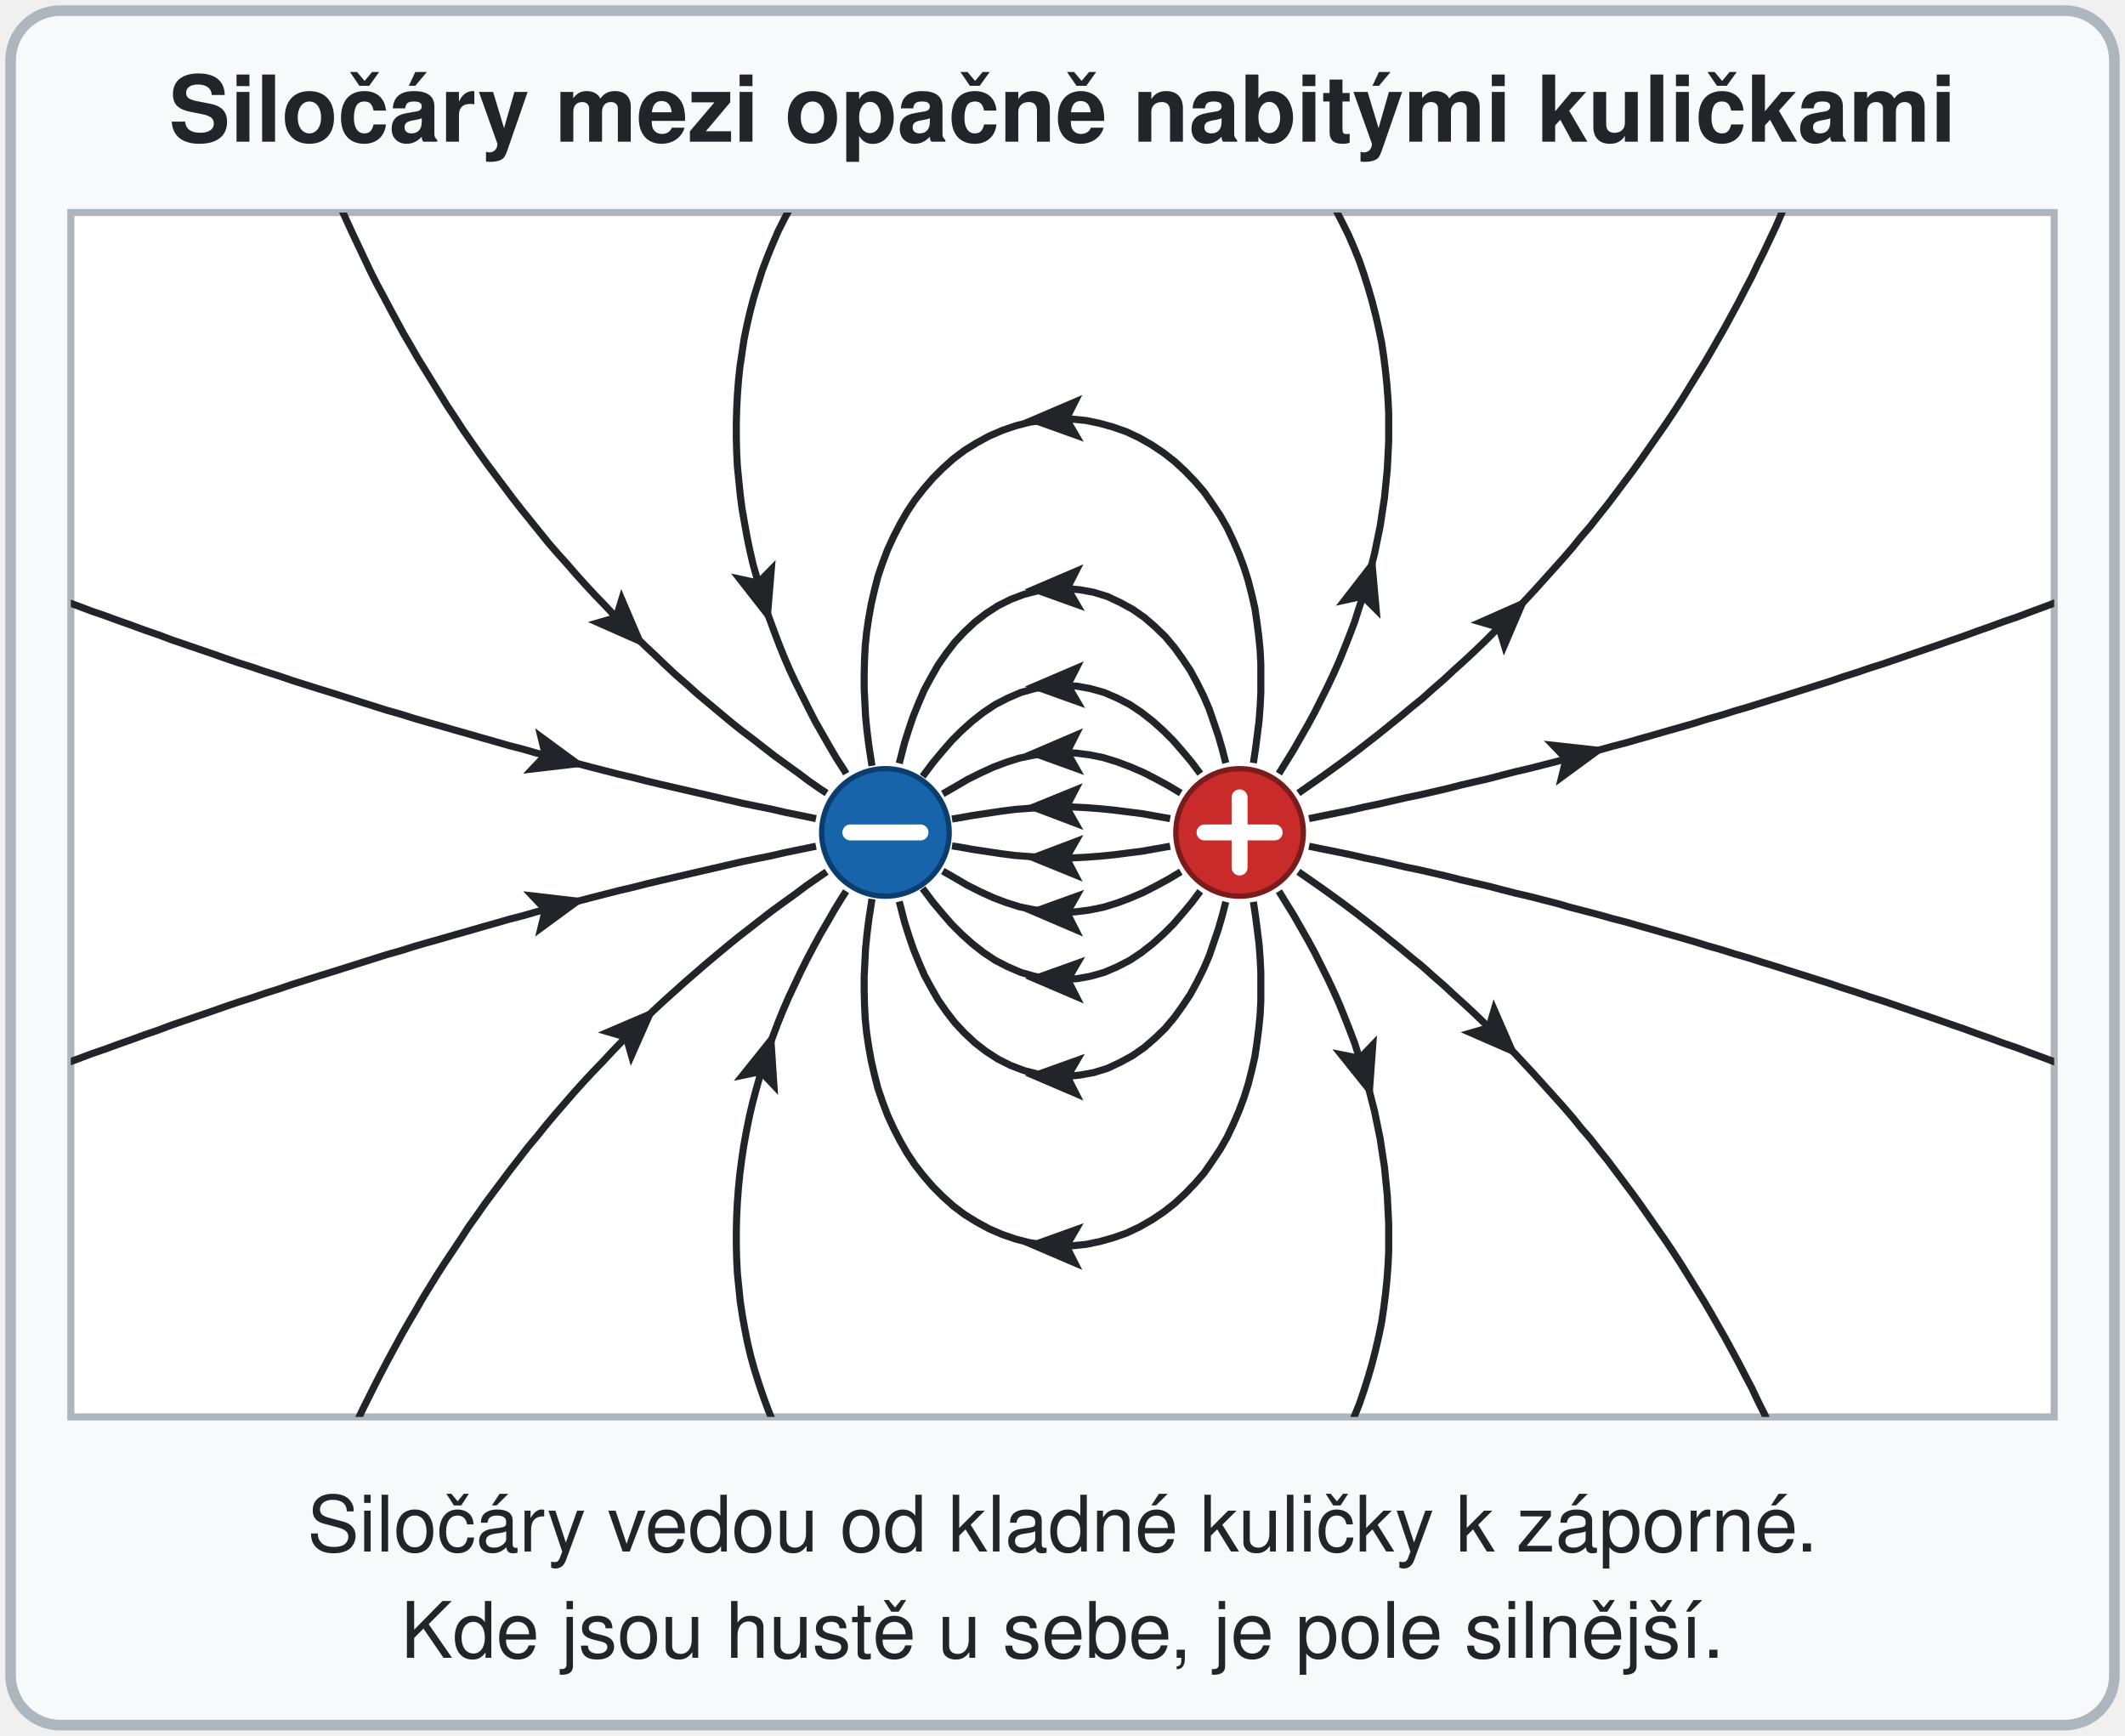
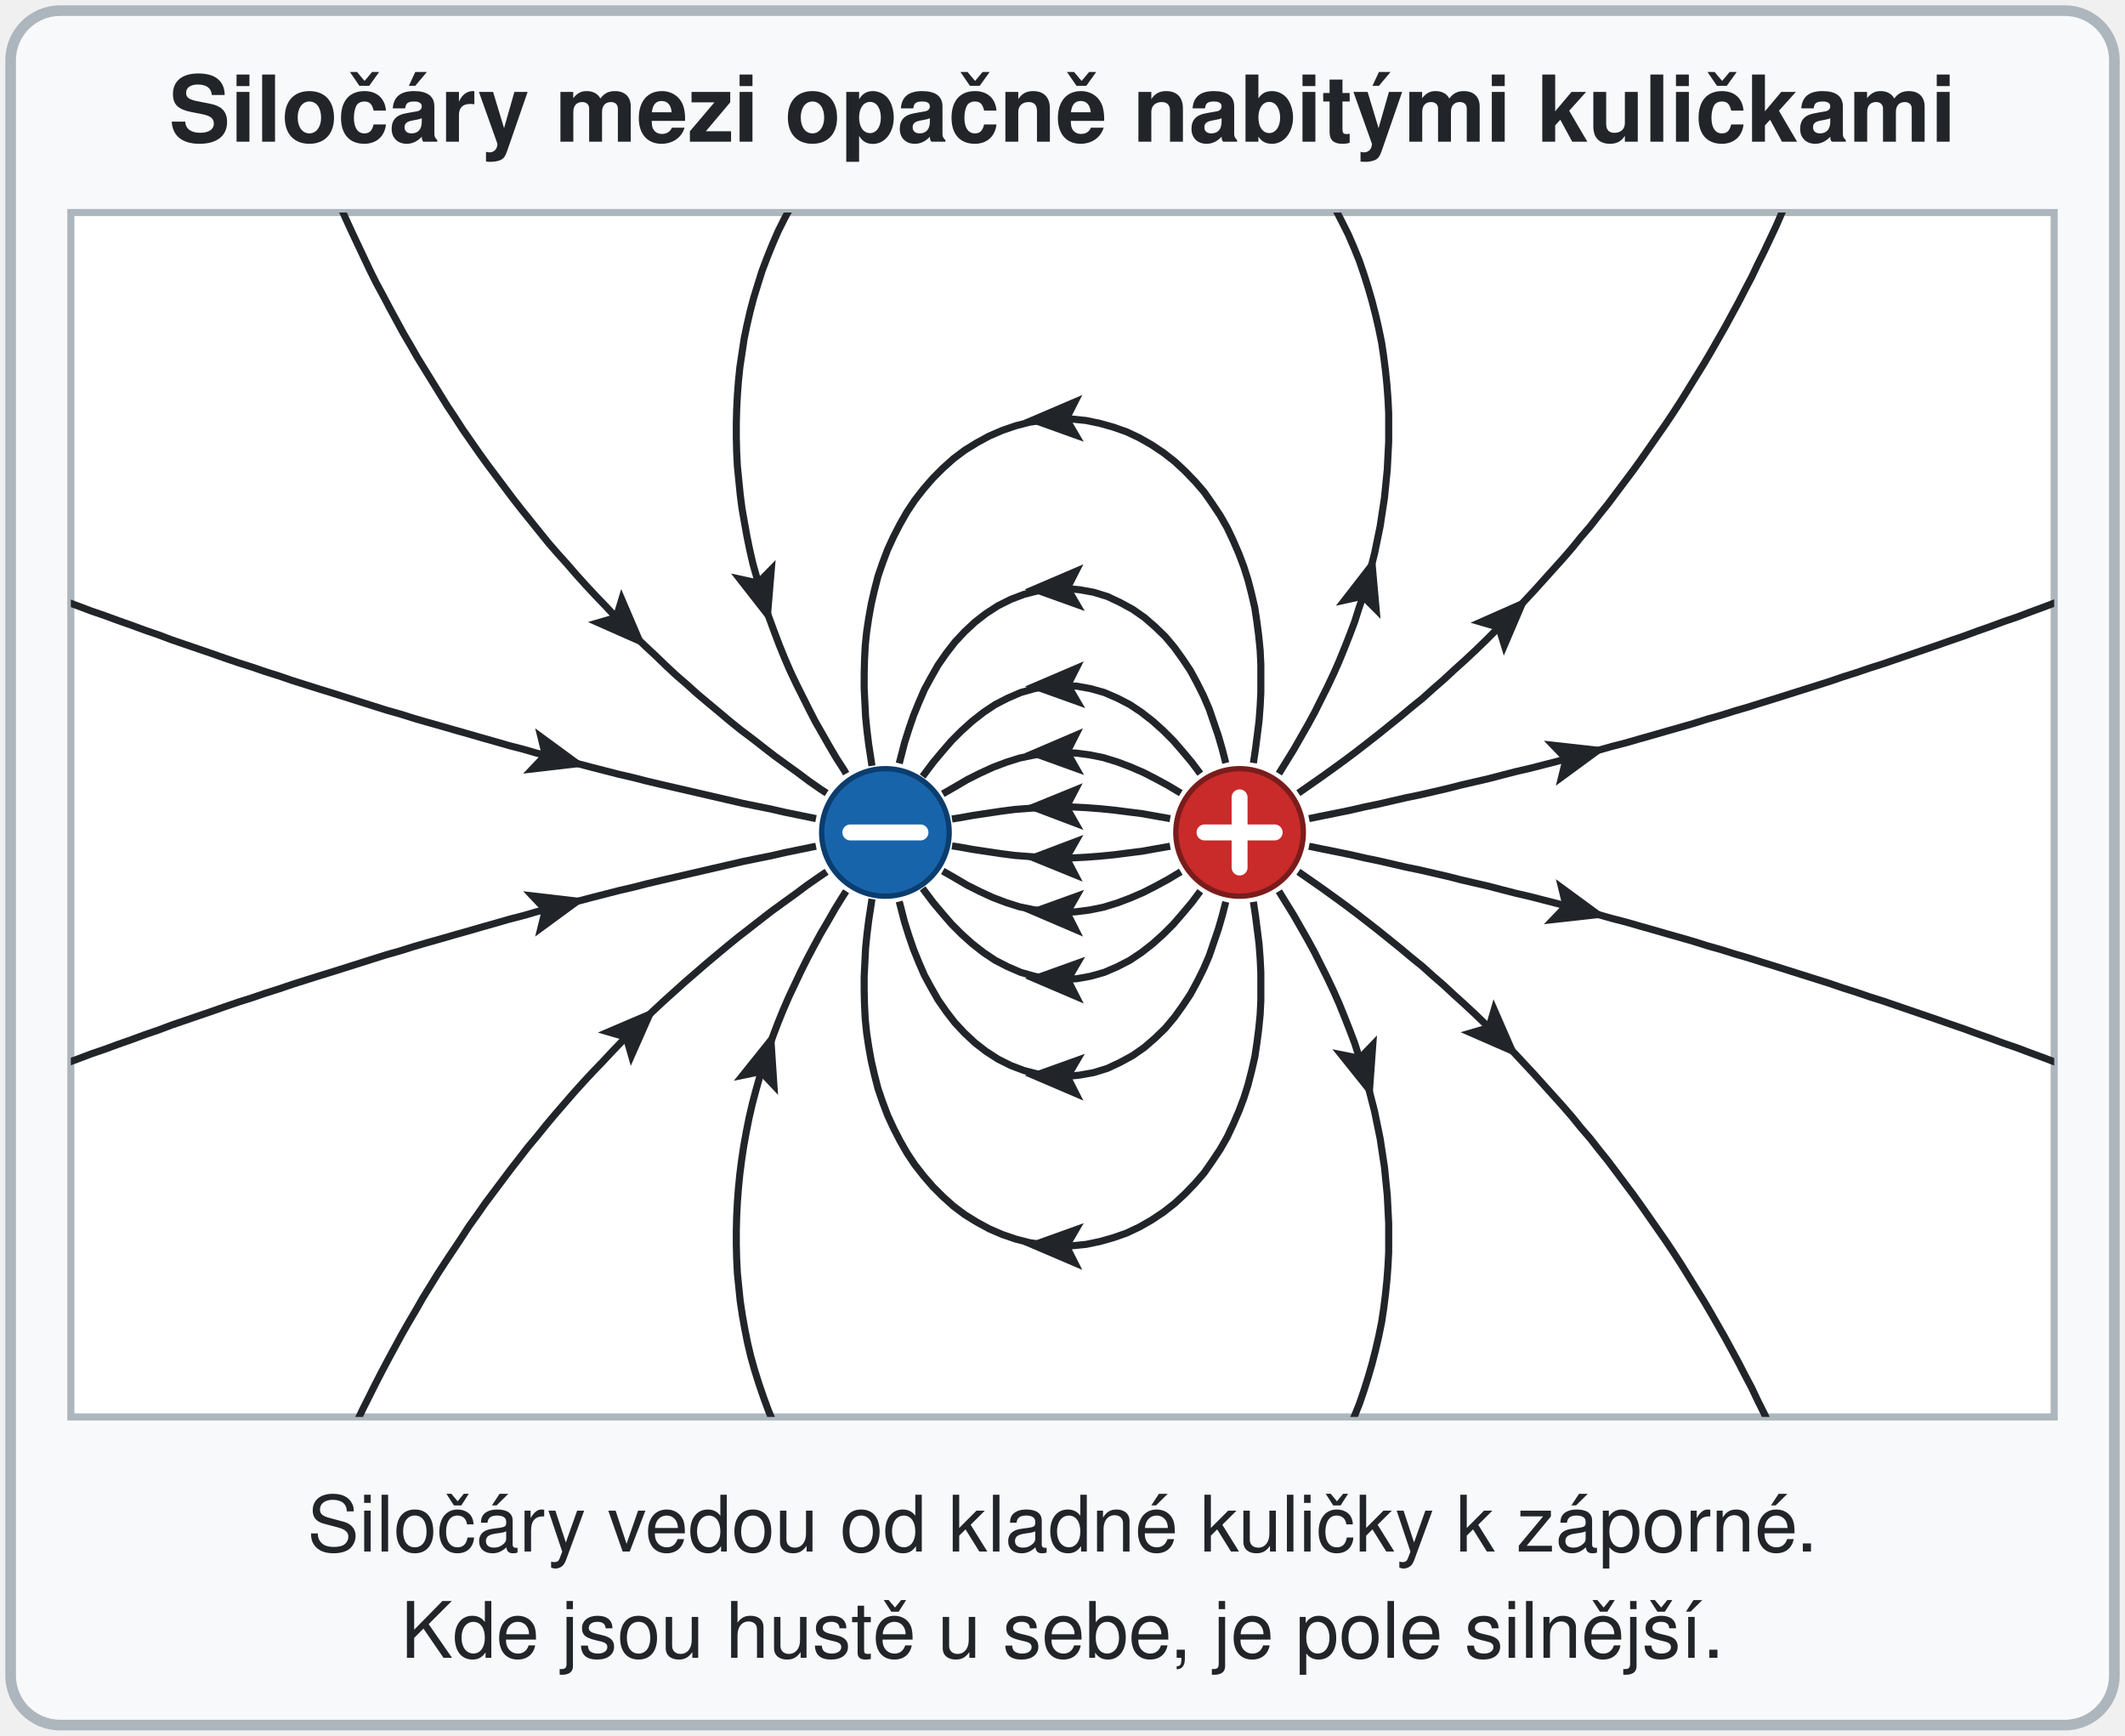
<svg xmlns="http://www.w3.org/2000/svg" viewBox="0 0 600 490" font-family="'Segoe UI', Helvetica, Arial, sans-serif" role="img" aria-label="Záporně nabitá kulička vlevo a kladně nabitá kulička vpravo. Siločáry vycházejí z kladné kuličky, zakřivují se a vedou do záporné kuličky. Mezi kuličkami a těsně u nich jsou siločáry nejhustší, daleko od nich řídnou. Šipky ukazují směr siločar od + k −.">
  <defs>
    <clipPath id="kd">
      <rect x="20" y="60" width="560" height="340" />
    </clipPath>
  </defs>
  <rect x="3" y="3" width="594" height="484" rx="14" fill="#f8f9fa" />
  <text x="300" y="40" font-size="26" fill="#212529" font-weight="bold" text-anchor="middle">Siločáry mezi opačně nabitými kuličkami</text>
  <rect x="20" y="60" width="560" height="340" fill="#fff" stroke="#adb5bd" stroke-width="2" />
  <g clip-path="url(#kd)">
    <path d="M369.6 238.9L373.5 239.7L377.5 240.5L381.4 241.3L385.3 242.2L389.2 243L393.1 243.9L397 244.8L400.9 245.6L404.8 246.5L408.7 247.4L412.6 248.4L416.5 249.3L420.4 250.2L424.2 251.2L428.1 252.2L432 253.1L435.9 254.1L439.8 255.1L443.6 256.2L447.5 257.2L451.3 258.2L455.2 259.3L459.1 260.3L462.9 261.4L466.8 262.5L470.6 263.6L474.5 264.7L478.3 265.8L482.1 267L486 268.1L489.8 269.3L493.6 270.4L497.4 271.6L501.3 272.8L505.1 274L508.9 275.2L512.7 276.4L516.5 277.6L520.3 278.9L524.1 280.1L527.9 281.4L531.7 282.6L535.5 283.9L539.3 285.2L543.1 286.5L546.9 287.8L550.6 289.1L554.4 290.4L558.2 291.8L561.9 293.1L565.7 294.5L569.5 295.8L573.2 297.2L577 298.6L580.7 300L584.5 301.4L585.4 301.7" fill="none" stroke="#212529" stroke-width="2" />
    <path d="M14.6 301.7L18.3 300.3L22.1 298.9L25.8 297.5L29.6 296.2L33.4 294.8L37.1 293.5L40.9 292.1L44.7 290.8L48.4 289.4L52.2 288.1L56 286.8L59.8 285.5L63.5 284.2L67.3 282.9L71.1 281.7L74.9 280.4L78.7 279.2L82.5 277.9L86.3 276.7L90.1 275.5L94 274.3L97.8 273.1L101.6 271.9L105.4 270.7L109.2 269.5L113.1 268.4L116.9 267.2L120.7 266.1L124.6 265L128.4 263.9L132.3 262.8L136.1 261.7L140 260.6L143.8 259.5L147.7 258.5L151.5 257.4L155.4 256.4L159.3 255.4L163.2 254.4L167 253.4L170.9 252.4L174.8 251.4L178.7 250.5L182.6 249.5L186.4 248.6L190.3 247.7L194.2 246.8L198.1 245.9L202 245L205.9 244.1L209.8 243.2L213.7 242.4L217.7 241.6L221.6 240.7L225.5 239.9L229.4 239.1L230.4 238.9" fill="none" stroke="#212529" stroke-width="2" />
    <path d="M366.6 246.1L369.9 248.4L373.2 250.7L376.4 253L379.7 255.4L382.9 257.8L386 260.2L389.2 262.7L392.3 265.2L395.4 267.7L398.5 270.3L401.6 272.8L404.6 275.5L407.6 278.1L410.5 280.8L413.5 283.5L416.4 286.2L419.3 289L422.1 291.8L425 294.6L427.8 297.5L430.5 300.4L433.2 303.3L435.9 306.3L438.6 309.3L441.3 312.3L443.9 315.3L446.4 318.4L449 321.4L451.5 324.6L454 327.7L456.4 330.9L458.8 334.1L461.2 337.3L463.5 340.5L465.8 343.8L468.1 347.1L470.4 350.4L472.6 353.7L474.8 357.1L476.9 360.5L479 363.9L481.1 367.3L483.1 370.7L485.1 374.2L487.1 377.7L489 381.2L490.9 384.7L492.7 388.2L494.6 391.8L496.3 395.4L498.1 399L499.8 402.6L501.1 405.3" fill="none" stroke="#212529" stroke-width="2" />
    <path d="M98.9 405.3L100.6 401.7L102.3 398.1L104.1 394.5L105.9 390.9L107.7 387.4L109.6 383.8L111.5 380.3L113.4 376.8L115.4 373.3L117.4 369.9L119.4 366.4L121.5 363L123.6 359.6L125.8 356.2L128 352.9L130.2 349.6L132.4 346.2L134.7 343L137 339.7L139.4 336.5L141.8 333.3L144.2 330.1L146.7 326.9L149.1 323.8L151.7 320.7L154.2 317.6L156.8 314.5L159.4 311.5L162 308.5L164.7 305.5L167.4 302.6L170.2 299.7L172.9 296.8L175.7 293.9L178.6 291.1L181.4 288.3L184.3 285.5L187.2 282.8L190.2 280.1L193.2 277.4L196.2 274.8L199.2 272.2L202.3 269.6L205.3 267.1L208.5 264.5L211.6 262.1L214.8 259.6L217.9 257.2L221.2 254.8L224.4 252.5L227.6 250.1L230.9 247.8L233.4 246.1" fill="none" stroke="#212529" stroke-width="2" />
    <path d="M361.1 251.6L363.2 255L365.3 258.4L367.3 261.9L369.3 265.4L371.2 268.9L373 272.5L374.8 276.1L376.5 279.7L378.1 283.3L379.6 287L381.1 290.8L382.5 294.5L383.7 298.3L385 302.1L386.1 305.9L387.1 309.8L388.1 313.7L388.9 317.6L389.7 321.5L390.3 325.5L390.9 329.4L391.3 333.4L391.7 337.4L391.9 341.4L392.1 345.4L392.1 349.4L392.1 353.4L391.9 357.4L391.6 361.4L391.2 365.3L390.7 369.3L390.1 373.3L389.3 377.2L388.4 381.1L387.4 385L386.3 388.8L385.1 392.6L383.8 396.4L382.3 400.1L380.7 403.8L379.8 405.6" fill="none" stroke="#212529" stroke-width="2" />
    <path d="M220.2 405.6L218.5 401.9L217 398.3L215.6 394.5L214.3 390.7L213.1 386.9L212 383L211.1 379.2L210.3 375.2L209.6 371.3L209 367.3L208.6 363.4L208.2 359.4L208 355.4L207.9 351.4L207.9 347.4L208 343.4L208.2 339.4L208.5 335.4L208.9 331.4L209.4 327.5L210 323.5L210.7 319.6L211.5 315.6L212.4 311.7L213.4 307.9L214.5 304L215.6 300.2L216.9 296.4L218.2 292.6L219.6 288.9L221.1 285.2L222.7 281.5L224.4 277.9L226.1 274.3L227.9 270.7L229.8 267.1L231.7 263.6L233.7 260.2L235.7 256.7L237.8 253.3L238.9 251.6" fill="none" stroke="#212529" stroke-width="2" />
    <path d="M353.9 254.6L354.5 258.6L355 262.5L355.5 266.5L355.8 270.5L356 274.5L356 278.5L356 282.5L355.8 286.5L355.4 290.5L354.9 294.4L354.3 298.4L353.4 302.3L352.4 306.2L351.2 310L349.8 313.7L348.2 317.4L346.5 321L344.5 324.5L342.3 327.8L340 331.1L337.4 334.1L334.6 337L331.7 339.7L328.5 342.2L325.2 344.4L321.7 346.4L318.1 348.1L314.4 349.4L310.5 350.5L306.6 351.3L302.6 351.7L298.6 351.7L294.6 351.4L290.7 350.8L286.8 349.8L283 348.5L279.3 346.9L275.8 345L272.4 342.9L269.2 340.5L266.2 337.8L263.4 335L260.8 332L258.3 328.8L256.1 325.5L254.1 322L252.3 318.5L250.6 314.8L249.2 311.1L247.9 307.3L246.9 303.4L246 299.5L245.3 295.6L244.7 291.6L244.3 287.7L244.1 283.7L244 279.7L244 275.7L244.2 271.7L244.4 267.7L244.8 263.7L245.3 259.7L245.9 255.8L246.2 253.8" fill="none" stroke="#212529" stroke-width="2" />
    <path d="M346.1 254.6L345.1 258.5L344 262.3L342.7 266.1L341.4 269.9L339.8 273.6L338 277.2L336.1 280.7L333.9 284L331.6 287.2L329 290.3L326.1 293.1L323.1 295.7L319.8 298L316.3 299.9L312.7 301.6L308.8 302.8L304.9 303.5L300.9 303.9L296.9 303.8L293 303.2L289.1 302.2L285.4 300.8L281.8 299L278.4 296.8L275.3 294.4L272.3 291.6L269.6 288.7L267.2 285.6L264.9 282.3L262.9 278.8L261 275.3L259.4 271.6L257.9 267.9L256.6 264.1L255.4 260.3L254.4 256.4L253.9 254.5" fill="none" stroke="#212529" stroke-width="2" />
    <path d="M338.9 251.6L336.5 254.8L333.9 257.9L331.3 260.9L328.5 263.7L325.5 266.4L322.3 268.9L319 271.1L315.5 272.9L311.8 274.5L307.9 275.6L304 276.3L300 276.5L296 276.3L292.1 275.6L288.2 274.5L284.5 272.9L281 271.1L277.7 268.9L274.5 266.4L271.5 263.7L268.7 260.9L266.1 257.9L263.5 254.8L261.1 251.6L260.5 250.8" fill="none" stroke="#212529" stroke-width="2" />
    <path d="M333.4 246.1L329.9 248.2L326.4 250.1L322.9 251.9L319.2 253.5L315.5 254.9L311.6 256.1L307.7 256.9L303.8 257.4L299.8 257.6L295.8 257.4L291.8 256.8L287.9 256L284.1 254.8L280.4 253.4L276.7 251.7L273.1 249.9L269.7 247.9L266.2 245.9" fill="none" stroke="#212529" stroke-width="2" />
    <path d="M330.4 238.9L326.4 239.6L322.5 240.3L318.5 240.8L314.6 241.3L310.6 241.7L306.6 242L302.6 242.2L298.6 242.2L294.6 242.1L290.6 241.8L286.6 241.5L282.7 241L278.7 240.4L274.7 239.8L270.8 239.1L268.8 238.8" fill="none" stroke="#212529" stroke-width="2" />
    <path d="M330.4 231.1L326.4 230.4L322.5 229.7L318.5 229.2L314.6 228.7L310.6 228.3L306.6 228L302.6 227.8L298.6 227.8L294.6 227.9L290.6 228.2L286.6 228.5L282.7 229L278.7 229.6L274.7 230.2L270.8 230.9L268.8 231.2" fill="none" stroke="#212529" stroke-width="2" />
    <path d="M333.4 223.9L329.9 221.8L326.4 219.9L322.9 218.1L319.2 216.5L315.5 215.1L311.6 213.9L307.7 213.1L303.8 212.6L299.8 212.4L295.8 212.6L291.8 213.2L287.9 214L284.1 215.2L280.4 216.6L276.7 218.3L273.1 220.1L269.7 222.1L266.2 224.1" fill="none" stroke="#212529" stroke-width="2" />
    <path d="M338.9 218.4L336.5 215.2L333.9 212.1L331.3 209.1L328.5 206.3L325.5 203.6L322.3 201.1L319 198.9L315.5 197.1L311.8 195.5L307.9 194.4L304 193.7L300 193.5L296 193.7L292.1 194.4L288.2 195.5L284.5 197.1L281 198.9L277.7 201.1L274.5 203.6L271.5 206.3L268.7 209.1L266.1 212.1L263.5 215.2L261.1 218.4L260.5 219.2" fill="none" stroke="#212529" stroke-width="2" />
    <path d="M346.1 215.4L345.1 211.5L344 207.7L342.7 203.9L341.4 200.1L339.8 196.4L338 192.8L336.1 189.3L333.9 186L331.6 182.8L329 179.7L326.1 176.9L323.1 174.3L319.8 172L316.3 170.1L312.7 168.4L308.8 167.2L304.9 166.5L300.9 166.1L296.9 166.2L293 166.8L289.1 167.8L285.4 169.2L281.8 171L278.4 173.2L275.3 175.6L272.3 178.4L269.6 181.3L267.2 184.4L264.9 187.7L262.9 191.2L261 194.7L259.4 198.4L257.9 202.1L256.6 205.9L255.4 209.7L254.4 213.6L253.9 215.5" fill="none" stroke="#212529" stroke-width="2" />
    <path d="M353.9 215.4L354.5 211.4L355 207.5L355.5 203.5L355.8 199.5L356 195.5L356 191.5L356 187.5L355.8 183.5L355.4 179.5L354.9 175.6L354.3 171.6L353.4 167.7L352.4 163.8L351.2 160L349.8 156.3L348.2 152.6L346.5 149L344.5 145.5L342.3 142.2L340 138.9L337.4 135.9L334.6 133L331.7 130.3L328.5 127.8L325.2 125.6L321.7 123.6L318.1 121.9L314.4 120.6L310.5 119.5L306.6 118.7L302.6 118.3L298.6 118.3L294.6 118.6L290.7 119.2L286.8 120.2L283 121.5L279.3 123.1L275.8 125L272.4 127.1L269.2 129.5L266.2 132.2L263.4 135L260.8 138L258.3 141.2L256.1 144.5L254.1 148L252.3 151.5L250.6 155.2L249.2 158.9L247.9 162.7L246.9 166.6L246 170.5L245.3 174.4L244.7 178.4L244.3 182.3L244.1 186.3L244 190.3L244 194.3L244.2 198.3L244.4 202.3L244.8 206.3L245.3 210.3L245.9 214.2L246.2 216.2" fill="none" stroke="#212529" stroke-width="2" />
    <path d="M361.1 218.4L363.2 215L365.3 211.6L367.3 208.1L369.3 204.6L371.2 201.1L373 197.5L374.8 193.9L376.5 190.3L378.1 186.7L379.6 183L381.1 179.2L382.5 175.5L383.7 171.7L385 167.9L386.1 164.1L387.1 160.2L388.1 156.3L388.9 152.4L389.7 148.5L390.3 144.5L390.9 140.6L391.3 136.6L391.7 132.6L391.9 128.6L392.1 124.6L392.1 120.6L392.1 116.6L391.9 112.6L391.6 108.6L391.2 104.7L390.7 100.7L390.1 96.7L389.3 92.8L388.4 88.9L387.4 85L386.3 81.2L385.1 77.4L383.8 73.6L382.3 69.9L380.7 66.2L378.9 62.6L377.1 59.1L375.1 55.6L374.6 54.7" fill="none" stroke="#212529" stroke-width="2" />
    <path d="M225.4 54.7L223.4 58.2L221.5 61.7L219.7 65.3L218.1 69L216.6 72.7L215.2 76.4L214 80.2L212.8 84.1L211.8 87.9L210.9 91.8L210.1 95.7L209.5 99.7L208.9 103.7L208.5 107.6L208.2 111.6L208 115.6L207.9 119.6L207.9 123.6L208 127.6L208.2 131.6L208.6 135.6L209 139.6L209.5 143.5L210.2 147.5L210.9 151.4L211.7 155.3L212.6 159.2L213.7 163.1L214.8 166.9L215.9 170.8L217.2 174.5L218.6 178.3L220 182L221.5 185.7L223.1 189.4L224.8 193L226.6 196.6L228.4 200.2L230.2 203.7L232.2 207.2L234.2 210.7L236.2 214.1L238.4 217.5L238.9 218.4" fill="none" stroke="#212529" stroke-width="2" />
    <path d="M366.6 223.9L369.9 221.6L373.2 219.3L376.4 217L379.7 214.6L382.9 212.2L386 209.8L389.2 207.3L392.3 204.8L395.4 202.3L398.5 199.7L401.6 197.2L404.6 194.5L407.6 191.9L410.5 189.2L413.5 186.5L416.4 183.8L419.3 181L422.1 178.2L425 175.4L427.8 172.5L430.5 169.6L433.2 166.7L435.9 163.7L438.6 160.7L441.3 157.7L443.9 154.7L446.4 151.6L449 148.6L451.5 145.4L454 142.3L456.4 139.1L458.8 135.9L461.2 132.7L463.5 129.5L465.8 126.2L468.1 122.9L470.4 119.6L472.6 116.3L474.8 112.9L476.9 109.5L479 106.1L481.1 102.7L483.1 99.3L485.1 95.8L487.1 92.3L489 88.8L490.9 85.3L492.7 81.8L494.6 78.2L496.3 74.6L498.1 71L499.8 67.4L501.5 63.8L503.1 60.1L504.7 56.4L505.5 54.6" fill="none" stroke="#212529" stroke-width="2" />
    <path d="M94.5 54.6L96.1 58.3L97.7 61.9L99.4 65.6L101.1 69.2L102.8 72.8L104.5 76.4L106.3 80L108.2 83.5L110.1 87.1L112 90.6L113.9 94.1L115.9 97.5L117.9 101L120 104.4L122.1 107.8L124.2 111.2L126.3 114.6L128.5 117.9L130.7 121.3L133 124.6L135.3 127.9L137.6 131.1L140 134.3L142.4 137.5L144.8 140.7L147.3 143.9L149.8 147L152.3 150.1L154.8 153.2L157.4 156.2L160.1 159.2L162.7 162.2L165.4 165.2L168.1 168.1L170.9 171L173.6 173.9L176.4 176.8L179.3 179.6L182.2 182.4L185.1 185.1L188 187.9L190.9 190.6L193.9 193.2L196.9 195.9L200 198.5L203 201L206.1 203.6L209.2 206.1L212.4 208.5L215.6 211L218.7 213.4L222 215.8L225.2 218.1L228.4 220.5L231.7 222.8L233.4 223.9" fill="none" stroke="#212529" stroke-width="2" />
    <path d="M369.6 231.1L373.5 230.3L377.5 229.5L381.4 228.7L385.3 227.8L389.2 227L393.1 226.1L397 225.2L400.9 224.4L404.8 223.5L408.7 222.6L412.6 221.6L416.5 220.7L420.4 219.8L424.2 218.8L428.1 217.8L432 216.9L435.9 215.9L439.8 214.9L443.6 213.8L447.5 212.8L451.3 211.8L455.2 210.7L459.1 209.7L462.9 208.6L466.8 207.5L470.6 206.4L474.5 205.3L478.3 204.2L482.1 203L486 201.9L489.8 200.7L493.6 199.6L497.4 198.4L501.3 197.2L505.1 196L508.9 194.8L512.7 193.6L516.5 192.4L520.3 191.1L524.1 189.9L527.9 188.6L531.7 187.4L535.5 186.1L539.3 184.8L543.1 183.5L546.9 182.2L550.6 180.9L554.4 179.6L558.2 178.2L561.9 176.9L565.7 175.5L569.5 174.2L573.2 172.8L577 171.4L580.7 170L584.5 168.6L585.4 168.3" fill="none" stroke="#212529" stroke-width="2" />
    <path d="M14.6 168.3L18.3 169.7L22.1 171.1L25.8 172.5L29.6 173.8L33.4 175.2L37.1 176.5L40.9 177.9L44.7 179.2L48.4 180.6L52.2 181.9L56 183.2L59.8 184.5L63.5 185.8L67.3 187.1L71.1 188.3L74.9 189.6L78.7 190.8L82.5 192.1L86.3 193.3L90.1 194.5L94 195.7L97.8 196.9L101.6 198.1L105.4 199.3L109.2 200.5L113.1 201.6L116.9 202.8L120.7 203.9L124.6 205L128.4 206.1L132.3 207.2L136.1 208.3L140 209.4L143.8 210.5L147.7 211.5L151.5 212.6L155.4 213.6L159.3 214.6L163.2 215.6L167 216.6L170.9 217.6L174.8 218.6L178.7 219.5L182.6 220.5L186.4 221.4L190.3 222.3L194.2 223.2L198.1 224.1L202 225L205.9 225.9L209.8 226.8L213.7 227.6L217.7 228.4L221.6 229.3L225.5 230.1L229.4 230.9L230.4 231.1" fill="none" stroke="#212529" stroke-width="2" />
-     <polygon points="453.9,258.944.3,248.2 441.1,255.5 435.9,260.9" fill="#212529" />
+     <polygon points="453.9,258.9 439.3,248.2 441.1,255.5 435.9,260.9" fill="#212529" />
    <polygon points="165.7,253.7 147.7,251.6 152.9,257.1 151.1,264.4" fill="#212529" />
    <polygon points="428.9,298.6 421.7,282.1 419.6,289.3 412.4,291.4" fill="#212529" />
    <polygon points="185.4,284.4 168.8,291.5 176,293.6 178.1,300.9" fill="#212529" />
    <polygon points="387.5,310.3 388.8,292.3 383.6,297.7 376.2,296.2" fill="#212529" />
    <polygon points="218.5,291 207.2,305.1 214.5,303.6 219.7,309.1" fill="#212529" />
    <polygon points="289,351.4 305.6,358.5 302.2,351.8 306,345.3" fill="#212529" />
    <polygon points="289.3,303.6 305.9,310.7 302.5,304 306.3,297.5" fill="#212529" />
    <polygon points="289.4,276.2 306,283.3 302.6,276.6 306.4,270.1" fill="#212529" />
    <polygon points="289.2,257.3 305.8,264.4 302.4,257.7 306.1,251.2" fill="#212529" />
    <polygon points="289,242.1 305.7,248.9 302.2,242.2 305.9,235.7" fill="#212529" />
    <polygon points="289,227.9 305.9,234.3 302.2,227.8 305.7,221.1" fill="#212529" />
    <polygon points="289.2,212.7 306.1,218.8 302.4,212.3 305.8,205.6" fill="#212529" />
    <polygon points="289.4,193.8 306.4,199.9 302.6,193.4 306,186.7" fill="#212529" />
    <polygon points="289.3,166.4 306.3,172.5 302.5,166 305.9,159.3" fill="#212529" />
    <polygon points="289,118.6 306,124.7 302.2,118.2 305.6,111.5" fill="#212529" />
    <polygon points="388.2,156.8 377.2,171 384.5,169.4 389.8,174.7" fill="#212529" />
    <polygon points="217.5,176.1 219,158.1 213.7,163.5 206.4,161.9" fill="#212529" />
    <polygon points="431.7,168.5 415.2,175.8 422.4,177.9 424.6,185.1" fill="#212529" />
    <polygon points="182.5,182.9 175.4,166.3 173.2,173.5 166,175.6" fill="#212529" />
    <polygon points="453.9,211.1 435.9,209.1 441.1,214.5 439.3,221.8" fill="#212529" />
    <polygon points="165.7,216.3 151.1,205.6 152.9,212.9 147.7,218.4" fill="#212529" />
  </g>
  <g>
    <circle cx="250" cy="235" r="18" fill="#1864ab" stroke="#0b3d6e" stroke-width="1.5" />
    <path d="M240.1 235H259.9" stroke="#fff" stroke-width="4.5" stroke-linecap="round" />
  </g>
  <g>
    <circle cx="350" cy="235" r="18" fill="#c92a2a" stroke="#7a1c1c" stroke-width="1.5" />
    <path d="M340.1 235H359.9M350 225.1V244.9" stroke="#fff" stroke-width="4.5" stroke-linecap="round" />
  </g>
  <text x="300" y="438" font-size="22" fill="#212529" text-anchor="middle">Siločáry vedou od kladné kuličky k záporné.</text>
  <text x="300" y="468" font-size="22" fill="#212529" text-anchor="middle">Kde jsou hustě u sebe, je pole silnější.</text>
  <rect x="3" y="3" width="594" height="484" rx="14" fill="none" stroke="#adb5bd" stroke-width="3" />
</svg>
